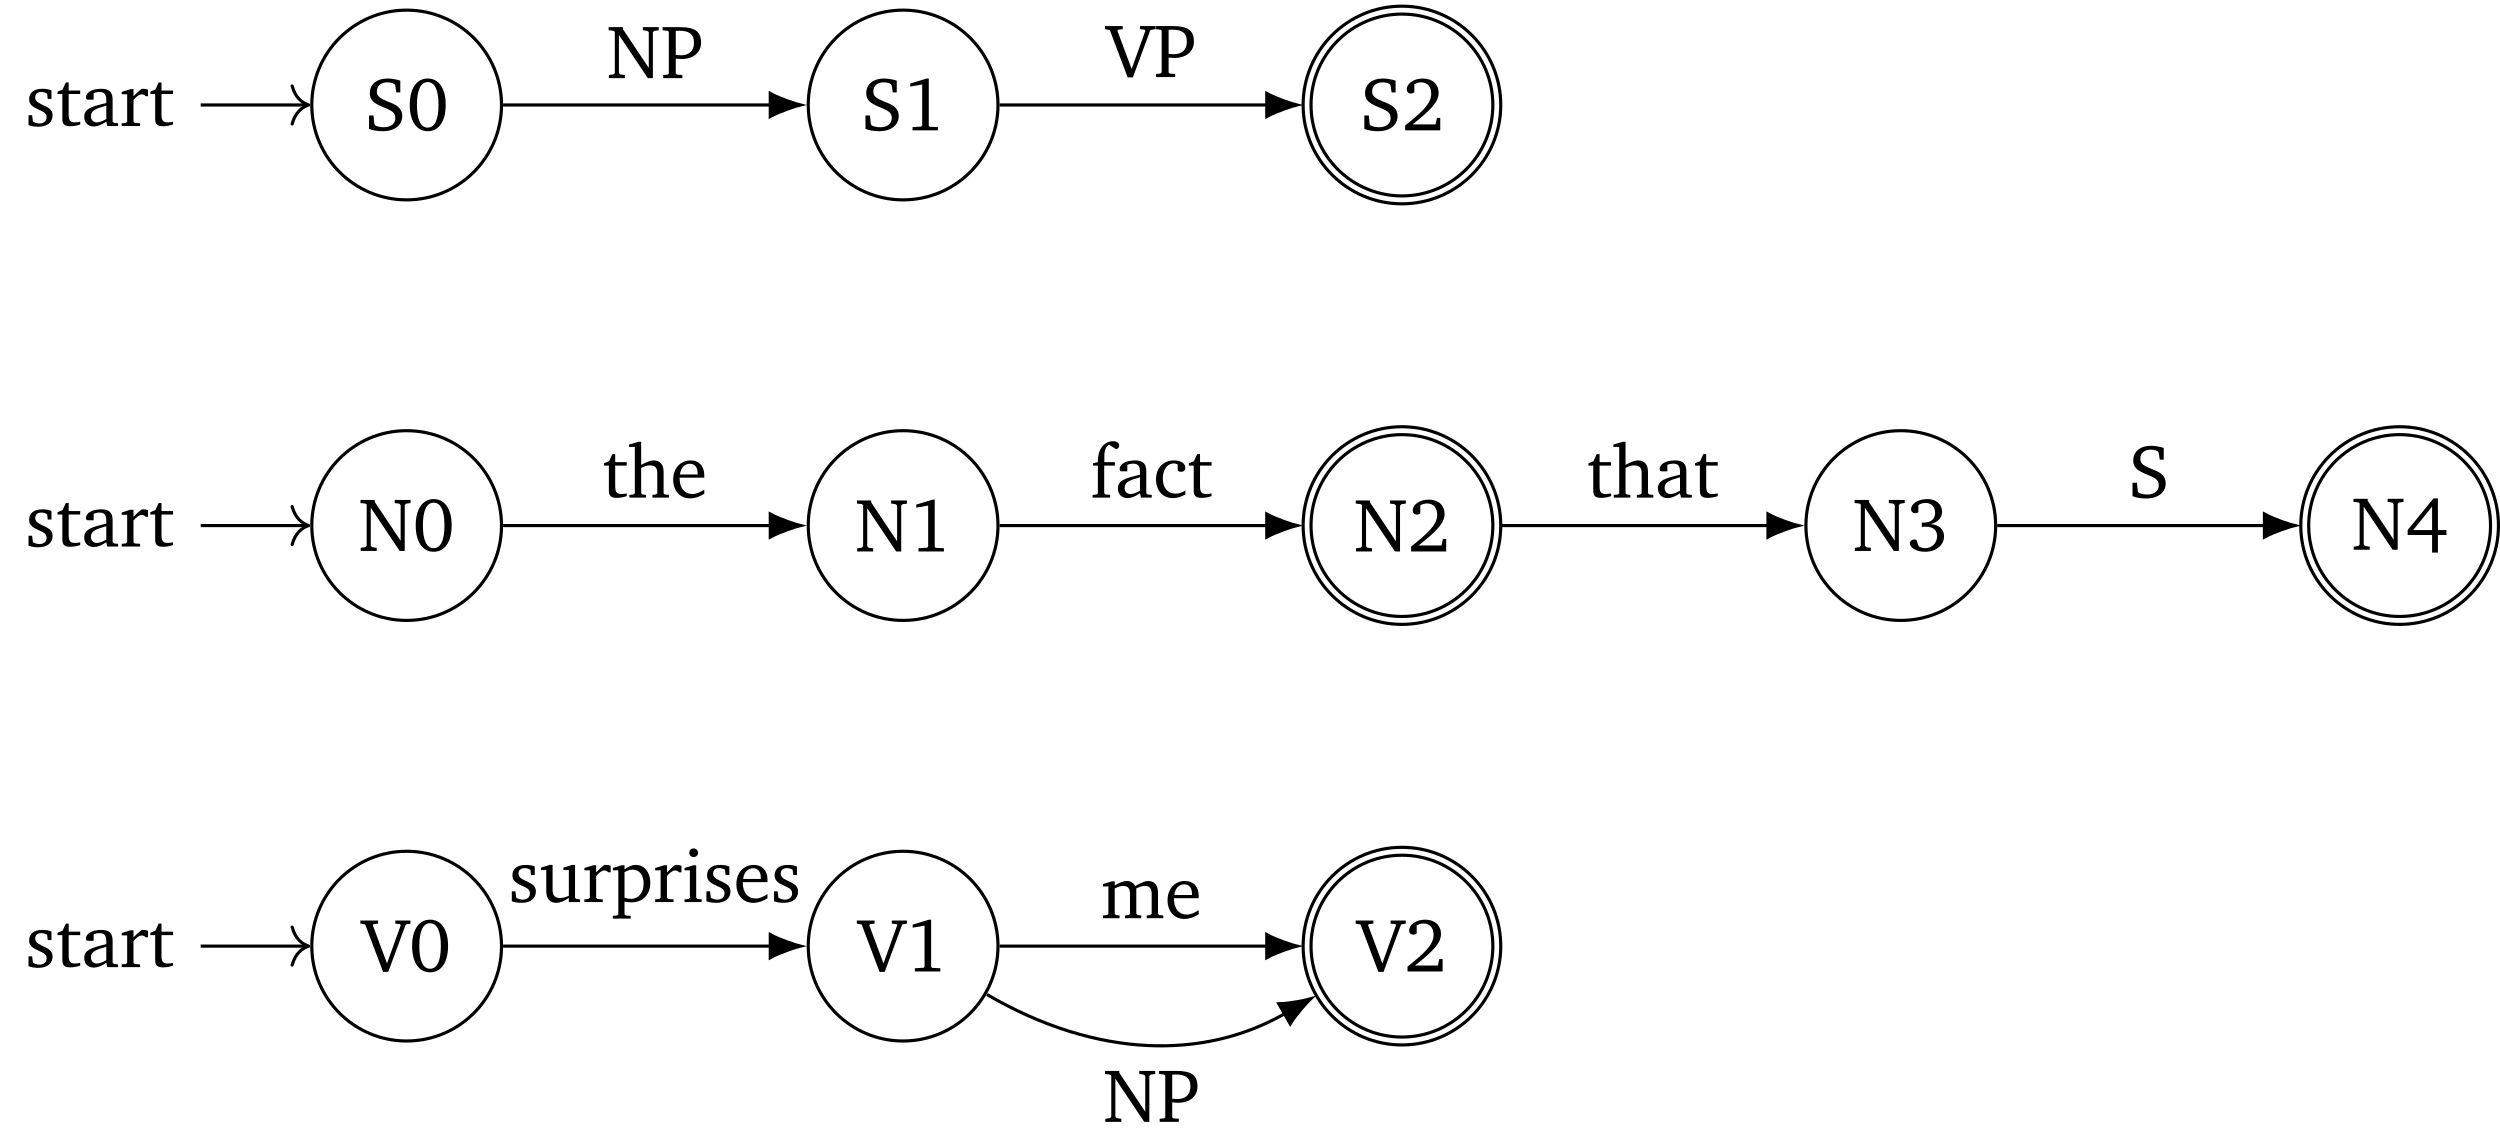
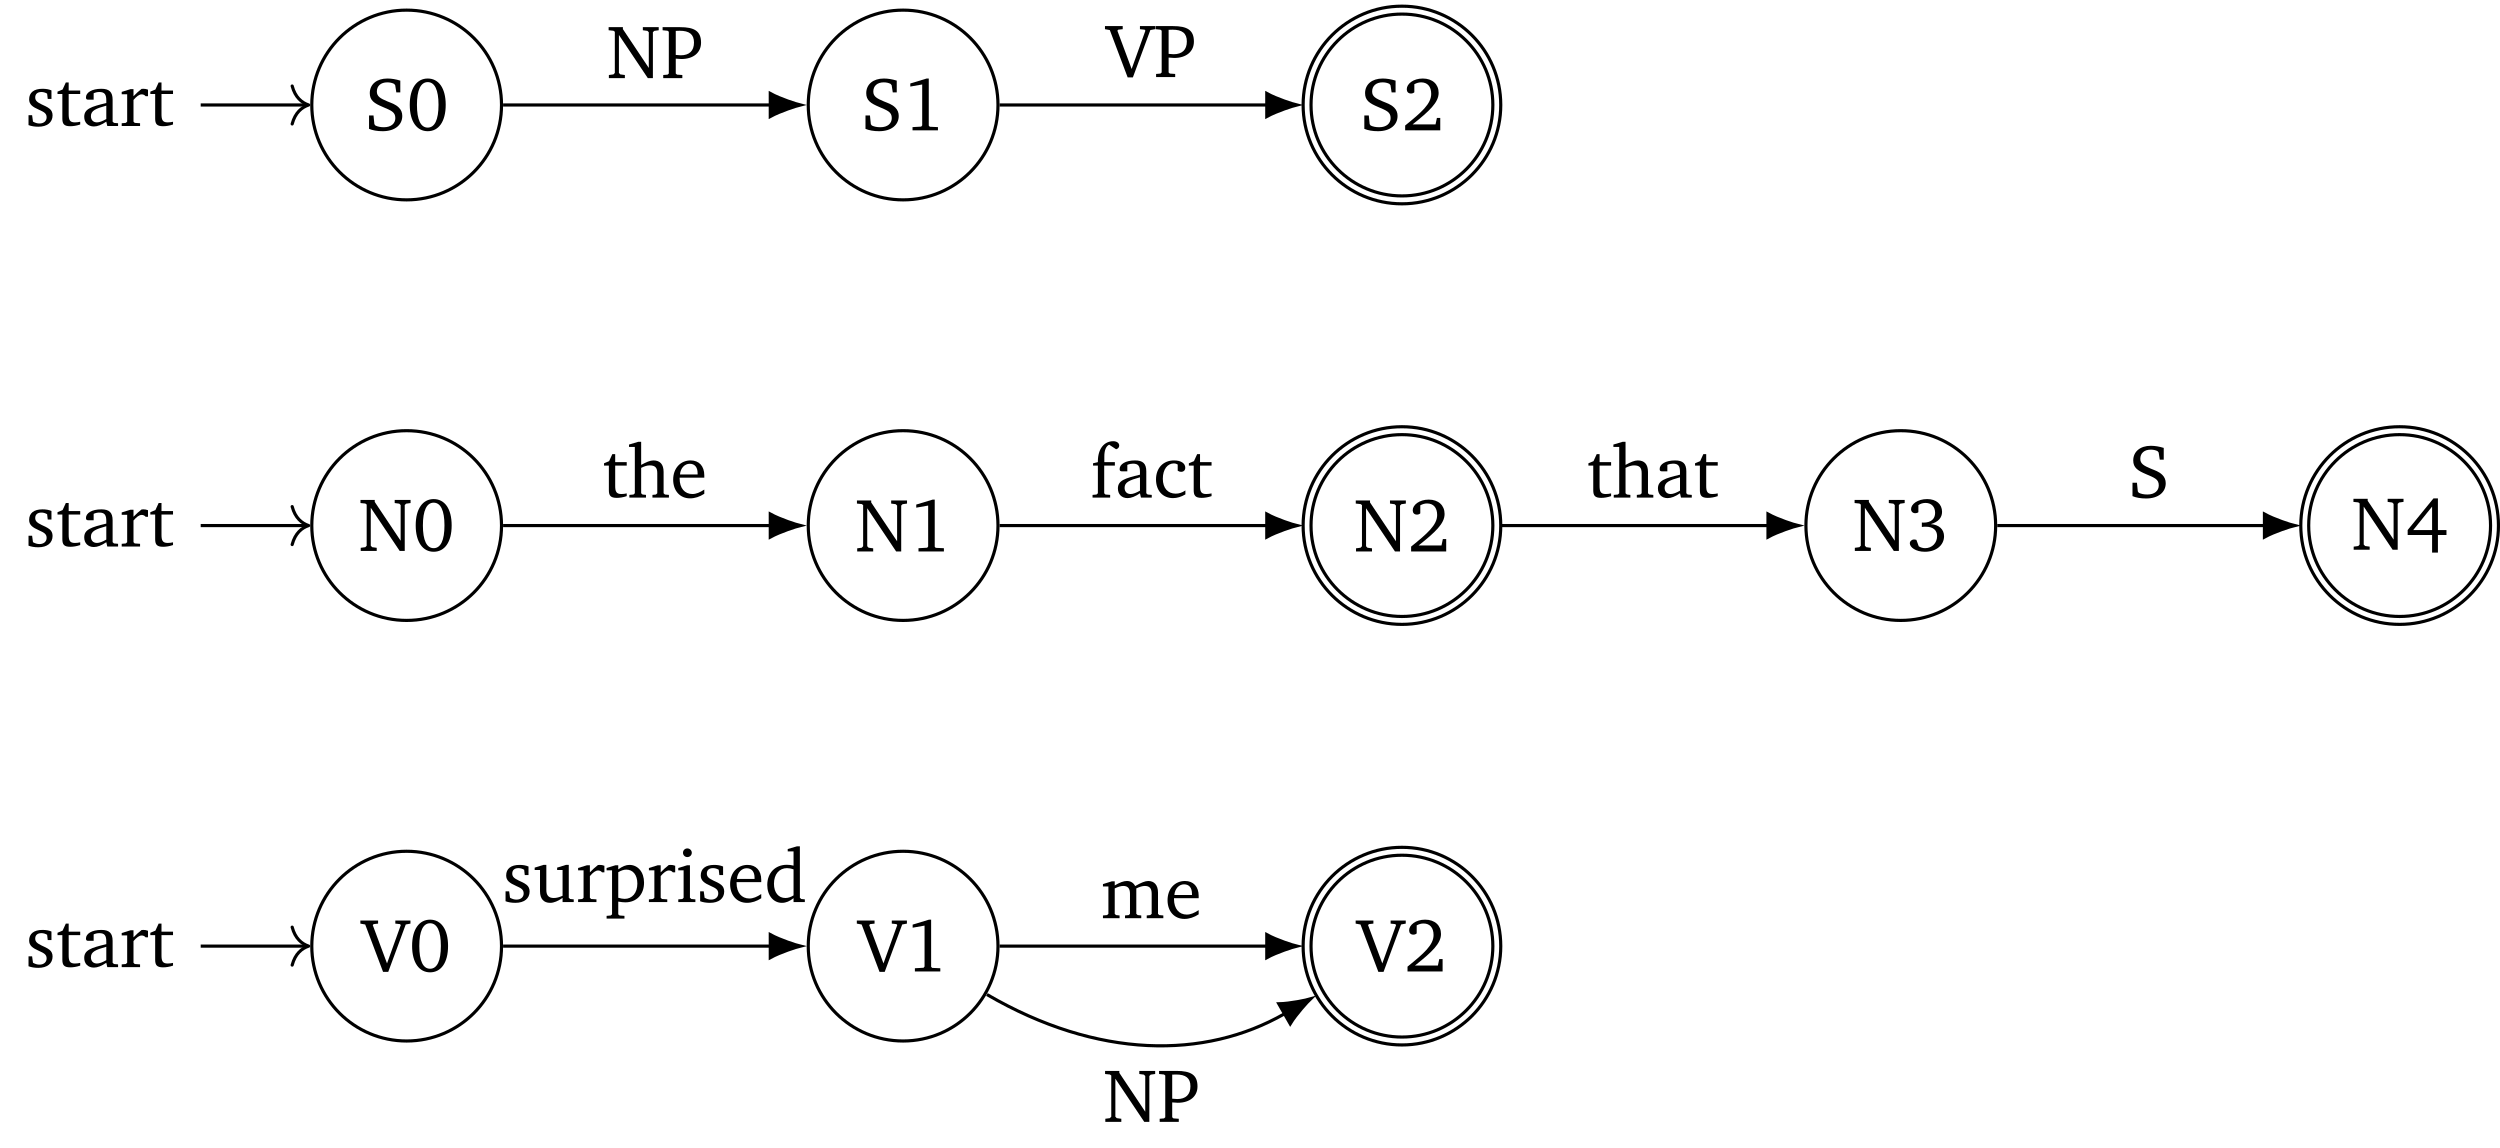
<svg xmlns="http://www.w3.org/2000/svg" xmlns:xlink="http://www.w3.org/1999/xlink" width="630.12pt" height="289.14pt" viewBox="0 0 315.06 144.57" version="1.1">
  <defs>
    <g>
      <symbol overflow="visible" id="glyph0-0">
        <path style="stroke:none;" d="" />
      </symbol>
      <symbol overflow="visible" id="glyph0-1">
        <path style="stroke:none;" d="M 0.578 -0.188 C 1.016 0 1.609 0.109 2.297 0.109 C 3.828 0.109 4.766 -0.672 4.766 -1.812 C 4.766 -2.234 4.625 -2.578 4.344 -2.859 C 3.906 -3.297 3.391 -3.438 2.906 -3.641 C 2.031 -4.016 1.562 -4.25 1.562 -4.891 C 1.562 -5.594 2.062 -6.047 2.875 -6.047 C 3.203 -6.047 3.484 -5.984 3.734 -5.859 L 3.875 -5.688 L 4.016 -4.781 L 4.516 -4.781 L 4.516 -6.266 C 3.953 -6.438 3.406 -6.531 2.891 -6.531 C 1.531 -6.531 0.672 -5.781 0.672 -4.688 C 0.672 -3.766 1.234 -3.406 2.297 -2.953 C 3.344 -2.5 3.891 -2.328 3.891 -1.547 C 3.891 -0.875 3.375 -0.391 2.453 -0.391 C 2.016 -0.391 1.656 -0.469 1.375 -0.609 L 1.25 -0.781 L 1.141 -1.875 L 0.578 -1.875 Z M 0.578 -0.188 " />
      </symbol>
      <symbol overflow="visible" id="glyph0-2">
        <path style="stroke:none;" d="M 2.656 -6.531 C 1.297 -6.531 0.391 -5.328 0.391 -3.219 C 0.391 -1.094 1.297 0.109 2.656 0.109 C 4.031 0.109 4.922 -1.094 4.922 -3.219 C 4.922 -5.328 4.031 -6.531 2.656 -6.531 Z M 2.656 -6.078 C 3.531 -6.078 4.016 -5.109 4.016 -3.219 C 4.016 -1.312 3.531 -0.344 2.656 -0.344 C 1.781 -0.344 1.297 -1.312 1.297 -3.203 C 1.297 -5.109 1.781 -6.078 2.656 -6.078 Z M 2.656 -6.078 " />
      </symbol>
      <symbol overflow="visible" id="glyph0-3">
        <path style="stroke:none;" d="M 3.297 -4.484 C 2.969 -4.625 2.594 -4.688 2.172 -4.688 C 1.078 -4.688 0.484 -4.203 0.484 -3.359 C 0.484 -2.719 0.906 -2.406 1.719 -2.047 C 2.344 -1.766 2.688 -1.594 2.688 -1.094 C 2.688 -0.641 2.344 -0.312 1.781 -0.312 C 1.516 -0.312 1.25 -0.391 0.969 -0.547 L 0.859 -1.359 L 0.406 -1.359 L 0.406 -0.109 C 0.734 0.016 1.156 0.094 1.641 0.094 C 2.766 0.094 3.438 -0.453 3.438 -1.344 C 3.438 -1.703 3.297 -1.984 3.062 -2.172 C 2.75 -2.422 2.391 -2.562 2.062 -2.719 C 1.516 -2.984 1.25 -3.188 1.25 -3.594 C 1.25 -4.031 1.531 -4.281 2.031 -4.281 C 2.266 -4.281 2.5 -4.219 2.75 -4.078 L 2.828 -3.406 L 3.297 -3.406 Z M 3.297 -4.484 " />
      </symbol>
      <symbol overflow="visible" id="glyph0-4">
        <path style="stroke:none;" d="M 0.844 -4.031 L 0.844 -0.938 C 0.844 -0.266 1.047 0.031 1.844 0.031 C 2.203 0.031 2.641 -0.031 3.094 -0.188 L 3.094 -0.531 C 2.875 -0.484 2.656 -0.453 2.422 -0.453 C 1.766 -0.453 1.641 -0.781 1.641 -1.5 L 1.641 -4.031 L 3.094 -4.031 L 3.094 -4.469 L 1.641 -4.469 L 1.641 -5.484 L 1.281 -5.484 L 0.875 -4.594 L 0.234 -4.328 L 0.234 -4.031 Z M 0.844 -4.031 " />
      </symbol>
      <symbol overflow="visible" id="glyph0-5">
        <path style="stroke:none;" d="M 3.188 -0.547 L 3.312 0 L 4.672 0 L 4.672 -0.344 L 4.156 -0.391 L 3.984 -0.547 L 3.984 -3.312 C 3.984 -4.281 3.562 -4.688 2.562 -4.688 C 1.359 -4.688 0.625 -4.203 0.625 -3.609 C 0.625 -3.391 0.703 -3.312 0.922 -3.312 L 1.594 -3.312 L 1.594 -4.125 C 1.844 -4.234 2.078 -4.281 2.312 -4.281 C 3 -4.281 3.188 -3.953 3.188 -3.203 L 3.188 -2.891 C 1.281 -2.438 0.406 -2.156 0.406 -1.156 C 0.406 -0.438 0.875 0.062 1.625 0.062 C 2.078 0.062 2.594 -0.141 3.188 -0.547 Z M 3.188 -0.875 C 2.719 -0.609 2.328 -0.453 2.016 -0.453 C 1.531 -0.453 1.25 -0.766 1.25 -1.234 C 1.25 -1.938 1.844 -2.188 3.188 -2.562 Z M 3.188 -0.875 " />
      </symbol>
      <symbol overflow="visible" id="glyph0-6">
        <path style="stroke:none;" d="M 0.281 0 L 2.594 0 L 2.594 -0.344 L 1.922 -0.391 L 1.766 -0.547 L 1.766 -3.281 C 2.156 -3.734 2.484 -3.984 2.797 -3.984 C 3 -3.984 3.172 -3.906 3.297 -3.75 L 3.594 -3.75 L 3.594 -4.578 C 3.391 -4.656 3.219 -4.688 3.016 -4.688 C 2.938 -4.688 2.859 -4.688 2.781 -4.672 C 2.438 -4.406 2.094 -4.094 1.766 -3.75 L 1.766 -4.641 L 1.391 -4.641 L 0.281 -4.297 L 0.281 -4 L 0.969 -4 L 0.969 -0.547 L 0.797 -0.391 L 0.281 -0.344 Z M 0.281 0 " />
      </symbol>
      <symbol overflow="visible" id="glyph0-7">
        <path style="stroke:none;" d="M 0.281 0 L 2.297 0 L 2.297 -0.391 L 1.719 -0.469 L 1.547 -0.656 L 1.547 -5.438 L 5.188 0 L 5.828 0 L 5.828 -5.781 L 6 -5.953 L 6.562 -6.031 L 6.562 -6.422 L 4.562 -6.422 L 4.562 -6.031 L 5.141 -5.953 L 5.312 -5.781 L 5.312 -1.281 L 2.047 -6.172 L 2.047 -6.422 L 0.25 -6.422 L 0.25 -6.031 L 0.859 -5.969 L 1.031 -5.844 L 1.031 -0.656 L 0.859 -0.469 L 0.281 -0.391 Z M 0.281 0 " />
      </symbol>
      <symbol overflow="visible" id="glyph0-8">
        <path style="stroke:none;" d="M -0.219 -6.422 L -0.219 -6.031 L 0.391 -5.922 L 2.641 0.047 L 3.297 0.047 L 5.5 -5.922 L 6.094 -6.031 L 6.094 -6.422 L 4.188 -6.422 L 4.188 -6.031 L 4.781 -5.969 L 4.875 -5.844 L 3.141 -1.016 L 1.344 -5.844 L 1.453 -5.969 L 2.016 -6.031 L 2.016 -6.422 Z M -0.219 -6.422 " />
      </symbol>
      <symbol overflow="visible" id="glyph0-9">
        <path style="stroke:none;" d="M 2.969 -6.531 L 0.906 -5.906 L 0.906 -5.516 L 2.406 -5.781 L 2.406 -0.625 L 2.281 -0.469 L 1.188 -0.406 L 1.188 0 L 4.391 0 L 4.391 -0.406 L 3.359 -0.453 L 3.234 -0.594 L 3.234 -6.531 Z M 2.969 -6.531 " />
      </symbol>
      <symbol overflow="visible" id="glyph0-10">
        <path style="stroke:none;" d="M 1.344 -0.75 C 3.469 -2.438 4.625 -3.516 4.625 -4.719 C 4.625 -5.797 3.859 -6.531 2.625 -6.531 C 1.438 -6.531 0.609 -5.859 0.609 -5.188 C 0.609 -4.859 0.797 -4.641 1.141 -4.641 C 1.297 -4.641 1.438 -4.688 1.562 -4.797 L 1.562 -5.812 C 1.859 -5.969 2.125 -6.047 2.422 -6.047 C 3.219 -6.047 3.688 -5.516 3.688 -4.594 C 3.688 -3.344 2.5 -2.297 0.406 -0.609 L 0.406 0 L 4.828 0 L 4.828 -1.562 L 4.406 -1.562 L 4.234 -0.75 Z M 1.344 -0.75 " />
      </symbol>
      <symbol overflow="visible" id="glyph0-11">
        <path style="stroke:none;" d="M 3.031 -3.375 C 3.969 -3.641 4.453 -4.188 4.453 -4.922 C 4.453 -5.891 3.719 -6.531 2.578 -6.531 C 1.375 -6.531 0.547 -5.891 0.547 -5.266 C 0.547 -4.953 0.766 -4.75 1.078 -4.75 C 1.219 -4.75 1.344 -4.781 1.469 -4.875 L 1.469 -5.766 C 1.734 -5.953 2.031 -6.047 2.375 -6.047 C 3.109 -6.047 3.578 -5.562 3.578 -4.797 C 3.578 -4.031 3.062 -3.562 2.109 -3.562 C 2.031 -3.562 1.969 -3.578 1.906 -3.578 L 1.906 -3.016 C 2.078 -3.047 2.25 -3.047 2.406 -3.047 C 3.328 -3.047 3.828 -2.609 3.828 -1.859 C 3.828 -1 3.188 -0.344 2.328 -0.344 C 2.031 -0.344 1.766 -0.422 1.516 -0.578 L 1.219 -1.391 C 1.109 -1.422 1.016 -1.438 0.922 -1.438 C 0.625 -1.438 0.391 -1.219 0.391 -0.953 C 0.391 -0.453 1.141 0.109 2.281 0.109 C 3.766 0.109 4.703 -0.766 4.703 -1.844 C 4.703 -2.703 4.094 -3.297 3.031 -3.375 Z M 3.031 -3.375 " />
      </symbol>
      <symbol overflow="visible" id="glyph0-12">
        <path style="stroke:none;" d="M 3.516 -6.469 L 0.266 -2.484 L 0.266 -1.859 L 3.344 -1.859 L 3.344 0.359 L 4.078 0.359 L 4.078 -1.859 L 5.156 -1.859 L 5.156 -2.484 L 4.078 -2.484 L 4.078 -6.469 Z M 3.344 -5.438 L 3.344 -2.484 L 0.969 -2.484 Z M 3.344 -5.438 " />
      </symbol>
      <symbol overflow="visible" id="glyph0-13">
        <path style="stroke:none;" d="M 0.312 0 L 2.719 0 L 2.719 -0.391 L 2.047 -0.438 L 1.891 -0.578 L 1.891 -2.453 C 2.188 -2.422 2.422 -2.406 2.594 -2.406 C 4.141 -2.406 5.078 -3.234 5.078 -4.469 C 5.078 -5.922 4.25 -6.422 2.422 -6.422 L 0.234 -6.422 L 0.234 -6.031 L 0.859 -5.969 L 1.016 -5.844 L 1.016 -0.578 L 0.859 -0.438 L 0.312 -0.391 Z M 1.891 -2.922 L 1.891 -5.953 C 2.062 -5.969 2.234 -5.969 2.375 -5.969 C 3.609 -5.969 4.188 -5.516 4.188 -4.484 C 4.188 -3.438 3.609 -2.875 2.516 -2.875 C 2.375 -2.875 2.156 -2.891 1.891 -2.922 Z M 1.891 -2.922 " />
      </symbol>
      <symbol overflow="visible" id="glyph0-14">
        <path style="stroke:none;" d="M 1.344 -7.031 L 0.188 -6.688 L 0.188 -6.391 L 0.922 -6.391 L 0.922 -0.547 L 0.75 -0.391 L 0.234 -0.344 L 0.234 0 L 2.328 0 L 2.328 -0.344 L 1.891 -0.391 L 1.719 -0.547 L 1.719 -3.75 C 2.125 -3.953 2.484 -4.062 2.781 -4.062 C 3.484 -4.062 3.75 -3.781 3.75 -3.078 L 3.75 -0.547 L 3.578 -0.391 L 3.141 -0.344 L 3.141 0 L 5.219 0 L 5.219 -0.344 L 4.719 -0.391 L 4.547 -0.547 L 4.547 -3.234 C 4.547 -4.203 4.094 -4.688 3.266 -4.688 C 2.844 -4.688 2.359 -4.469 1.719 -4.125 L 1.719 -7.031 Z M 1.344 -7.031 " />
      </symbol>
      <symbol overflow="visible" id="glyph0-15">
        <path style="stroke:none;" d="M 4.281 -1.016 C 3.734 -0.656 3.266 -0.453 2.781 -0.453 C 1.812 -0.453 1.172 -1.188 1.172 -2.406 C 1.172 -2.438 1.172 -2.484 1.172 -2.516 L 4.281 -2.516 C 4.281 -2.625 4.281 -2.719 4.281 -2.812 C 4.281 -3.984 3.609 -4.688 2.562 -4.688 C 1.281 -4.688 0.359 -3.703 0.359 -2.266 C 0.359 -0.859 1.219 0.094 2.484 0.094 C 3.094 0.094 3.703 -0.109 4.281 -0.484 Z M 3.438 -2.922 L 1.219 -2.922 C 1.281 -3.734 1.828 -4.266 2.438 -4.266 C 3.078 -4.266 3.438 -3.844 3.438 -3.062 C 3.438 -3.016 3.438 -2.969 3.438 -2.922 Z M 3.438 -2.922 " />
      </symbol>
      <symbol overflow="visible" id="glyph0-16">
        <path style="stroke:none;" d="M 0.281 0 L 2.5 0 L 2.5 -0.344 L 1.906 -0.391 L 1.75 -0.547 L 1.75 -4.031 L 3.094 -4.031 L 3.094 -4.469 L 1.766 -4.469 L 1.766 -5.172 C 1.766 -5.969 1.969 -6.469 2.375 -6.672 L 3.25 -6.094 C 3.5 -6.156 3.641 -6.344 3.641 -6.562 C 3.641 -6.875 3.344 -7.109 2.891 -7.109 C 1.766 -7.109 0.953 -6.172 0.953 -4.578 C 0.953 -4.547 0.953 -4.516 0.953 -4.469 L 0.344 -4.328 L 0.344 -4.031 L 0.953 -4.031 L 0.953 -0.547 L 0.781 -0.391 L 0.281 -0.344 Z M 0.281 0 " />
      </symbol>
      <symbol overflow="visible" id="glyph0-17">
        <path style="stroke:none;" d="M 4.062 -0.406 L 4.062 -0.906 C 3.656 -0.625 3.266 -0.5 2.844 -0.5 C 1.859 -0.5 1.219 -1.188 1.219 -2.375 C 1.219 -3.578 1.812 -4.312 2.625 -4.312 C 2.797 -4.312 2.938 -4.266 3.094 -4.172 L 3.094 -3.391 C 3.234 -3.297 3.375 -3.25 3.516 -3.25 C 3.844 -3.25 4.047 -3.453 4.047 -3.766 C 4.047 -4.312 3.531 -4.688 2.625 -4.688 C 1.281 -4.688 0.359 -3.734 0.359 -2.297 C 0.359 -0.891 1.203 0.062 2.5 0.062 C 3.016 0.062 3.531 -0.094 4.062 -0.406 Z M 4.062 -0.406 " />
      </symbol>
      <symbol overflow="visible" id="glyph0-18">
        <path style="stroke:none;" d="M 1.359 -4.688 L 0.25 -4.344 L 0.25 -4.047 L 0.922 -4.047 L 0.922 -1.375 C 0.922 -0.406 1.391 0.094 2.203 0.094 C 2.672 0.094 3.188 -0.125 3.766 -0.531 L 3.766 0 L 5.172 0 L 5.172 -0.344 L 4.719 -0.391 L 4.547 -0.547 L 4.547 -4.688 L 4.188 -4.688 L 3.078 -4.344 L 3.078 -4.047 L 3.766 -4.047 L 3.766 -0.797 C 3.359 -0.609 3 -0.516 2.656 -0.516 C 2.016 -0.516 1.719 -0.844 1.719 -1.531 L 1.719 -4.688 Z M 1.359 -4.688 " />
      </symbol>
      <symbol overflow="visible" id="glyph0-19">
        <path style="stroke:none;" d="M 0.219 2.078 L 2.469 2.078 L 2.469 1.734 L 1.859 1.688 L 1.688 1.547 L 1.688 -0.062 C 2.047 0 2.344 0.031 2.578 0.031 C 4 0.031 4.938 -0.953 4.938 -2.453 C 4.938 -3.797 4.156 -4.688 3.094 -4.688 C 2.656 -4.688 2.203 -4.5 1.688 -4.125 L 1.688 -4.641 L 1.328 -4.641 L 0.219 -4.297 L 0.219 -4 L 0.906 -4 L 0.906 1.547 L 0.734 1.688 L 0.219 1.734 Z M 1.688 -0.547 L 1.688 -3.766 C 2.062 -3.984 2.375 -4.094 2.703 -4.094 C 3.531 -4.094 4.094 -3.438 4.094 -2.328 C 4.094 -1.156 3.438 -0.406 2.5 -0.406 C 2.281 -0.406 2.016 -0.453 1.688 -0.547 Z M 1.688 -0.547 " />
      </symbol>
      <symbol overflow="visible" id="glyph0-20">
        <path style="stroke:none;" d="M 1.469 -6.766 C 1.172 -6.766 0.922 -6.531 0.922 -6.219 C 0.922 -5.906 1.172 -5.672 1.469 -5.672 C 1.781 -5.672 2.031 -5.906 2.031 -6.219 C 2.031 -6.516 1.781 -6.766 1.469 -6.766 Z M 1.438 -4.641 L 0.328 -4.297 L 0.328 -4 L 1 -4 L 1 -0.547 L 0.844 -0.391 L 0.328 -0.344 L 0.328 0 L 2.484 0 L 2.484 -0.344 L 1.969 -0.391 L 1.797 -0.547 L 1.797 -4.641 Z M 1.438 -4.641 " />
      </symbol>
      <symbol overflow="visible" id="glyph0-21">
+         <path style="stroke:none;" d="M 3.656 -6.391 L 3.656 -4.594 C 3.359 -4.672 3.078 -4.703 2.812 -4.703 C 1.359 -4.703 0.344 -3.688 0.344 -2.156 C 0.344 -0.812 1.141 0.094 2.188 0.094 C 2.719 0.094 3.172 -0.109 3.656 -0.5 L 3.656 0 L 5.078 0 L 5.078 -0.344 L 4.625 -0.391 L 4.453 -0.547 L 4.453 -7.031 L 4.094 -7.031 L 2.922 -6.688 L 2.922 -6.391 Z M 3.656 -0.844 C 3.312 -0.625 2.969 -0.516 2.625 -0.516 C 1.766 -0.516 1.188 -1.188 1.188 -2.312 C 1.188 -3.516 1.859 -4.281 2.828 -4.281 C 3.047 -4.281 3.344 -4.234 3.656 -4.125 Z M 3.656 -0.844 " />
+       </symbol>
+       <symbol overflow="visible" id="glyph0-22">
        <path style="stroke:none;" d="M 4.344 -4.047 C 4.125 -4.469 3.766 -4.688 3.297 -4.688 C 2.891 -4.688 2.391 -4.5 1.766 -4.125 L 1.766 -4.641 L 1.391 -4.641 L 0.281 -4.297 L 0.281 -4 L 0.969 -4 L 0.969 -0.547 L 0.797 -0.391 L 0.281 -0.344 L 0.281 0 L 2.375 0 L 2.375 -0.344 L 1.922 -0.391 L 1.766 -0.547 L 1.766 -3.75 C 2.188 -3.953 2.531 -4.062 2.844 -4.062 C 3.422 -4.062 3.688 -3.75 3.688 -3.078 L 3.688 -0.547 L 3.531 -0.391 L 3.062 -0.344 L 3.062 0 L 5.109 0 L 5.109 -0.344 L 4.656 -0.391 L 4.484 -0.547 L 4.484 -3.75 C 4.891 -3.953 5.266 -4.062 5.562 -4.062 C 6.156 -4.062 6.422 -3.75 6.422 -3.078 L 6.422 -0.547 L 6.25 -0.391 L 5.797 -0.344 L 5.797 0 L 7.891 0 L 7.891 -0.344 L 7.375 -0.391 L 7.219 -0.547 L 7.219 -3.234 C 7.219 -4.188 6.734 -4.688 5.984 -4.688 C 5.609 -4.688 5.062 -4.469 4.344 -4.047 Z M 4.344 -4.047 " />
      </symbol>
    </g>
    <clipPath id="clip1">
      <path d="M 144 87 L 209 87 L 209 144.57 L 144 144.57 Z M 144 87 " />
    </clipPath>
    <clipPath id="clip2">
      <path d="M 270 34 L 315.059 34 L 315.059 98 L 270 98 Z M 270 34 " />
    </clipPath>
    <clipPath id="clip3">
      <path d="M 282 45 L 315.059 45 L 315.059 87 L 282 87 Z M 282 45 " />
    </clipPath>
  </defs>
  <g id="surface1">
    <path style="fill:none;stroke-width:0.399;stroke-linecap:butt;stroke-linejoin:miter;stroke:rgb(0%,0%,0%);stroke-opacity:1;stroke-miterlimit:10;" d="M 11.956 0.001 C 11.956 6.602 6.605 11.954 -0.001 11.954 C -6.602 11.954 -11.954 6.602 -11.954 0.001 C -11.954 -6.601 -6.602 -11.957 -0.001 -11.957 C 6.605 -11.957 11.956 -6.601 11.956 0.001 Z M 11.956 0.001 " transform="matrix(1,0,0,-1,51.247,13.231)" />
    <g style="fill:rgb(0%,0%,0%);fill-opacity:1;">
      <use xlink:href="#glyph0-1" x="45.93" y="16.426" />
      <use xlink:href="#glyph0-2" x="51.248" y="16.426" />
    </g>
    <path style="fill:none;stroke-width:0.399;stroke-linecap:butt;stroke-linejoin:miter;stroke:rgb(0%,0%,0%);stroke-opacity:1;stroke-miterlimit:10;" d="M -25.954 0.001 L -12.552 0.001 " transform="matrix(1,0,0,-1,51.247,13.231)" />
    <path style="fill:none;stroke-width:0.399;stroke-linecap:round;stroke-linejoin:round;stroke:rgb(0%,0%,0%);stroke-opacity:1;stroke-miterlimit:10;" d="M -2.073 2.391 C -1.694 0.958 -0.85 0.278 0.001 0.001 C -0.85 -0.281 -1.694 -0.957 -2.073 -2.39 " transform="matrix(1,0,0,-1,38.8931,13.231)" />
    <g style="fill:rgb(0%,0%,0%);fill-opacity:1;">
      <use xlink:href="#glyph0-3" x="3.188" y="15.876" />
      <use xlink:href="#glyph0-4" x="7.014" y="15.876" />
      <use xlink:href="#glyph0-5" x="10.208" y="15.876" />
      <use xlink:href="#glyph0-6" x="15.057" y="15.876" />
      <use xlink:href="#glyph0-4" x="18.711" y="15.876" />
    </g>
    <path style="fill:none;stroke-width:0.399;stroke-linecap:butt;stroke-linejoin:miter;stroke:rgb(0%,0%,0%);stroke-opacity:1;stroke-miterlimit:10;" d="M 11.956 -53.003 C 11.956 -46.398 6.605 -41.046 -0.001 -41.046 C -6.602 -41.046 -11.954 -46.398 -11.954 -53.003 C -11.954 -59.605 -6.602 -64.957 -0.001 -64.957 C 6.605 -64.957 11.956 -59.605 11.956 -53.003 Z M 11.956 -53.003 " transform="matrix(1,0,0,-1,51.247,13.231)" />
    <g style="fill:rgb(0%,0%,0%);fill-opacity:1;">
      <use xlink:href="#glyph0-7" x="45.179" y="69.427" />
      <use xlink:href="#glyph0-2" x="51.998" y="69.427" />
    </g>
    <path style="fill:none;stroke-width:0.399;stroke-linecap:butt;stroke-linejoin:miter;stroke:rgb(0%,0%,0%);stroke-opacity:1;stroke-miterlimit:10;" d="M -25.954 -53.003 L -12.552 -53.003 " transform="matrix(1,0,0,-1,51.247,13.231)" />
    <path style="fill:none;stroke-width:0.399;stroke-linecap:round;stroke-linejoin:round;stroke:rgb(0%,0%,0%);stroke-opacity:1;stroke-miterlimit:10;" d="M -2.073 2.39 C -1.694 0.956 -0.85 0.28 0.001 -0.001 C -0.85 -0.278 -1.694 -0.958 -2.073 -2.392 " transform="matrix(1,0,0,-1,38.8931,66.23327)" />
    <g style="fill:rgb(0%,0%,0%);fill-opacity:1;">
      <use xlink:href="#glyph0-3" x="3.188" y="68.877" />
      <use xlink:href="#glyph0-4" x="7.014" y="68.877" />
      <use xlink:href="#glyph0-5" x="10.208" y="68.877" />
      <use xlink:href="#glyph0-6" x="15.057" y="68.877" />
      <use xlink:href="#glyph0-4" x="18.711" y="68.877" />
    </g>
    <path style="fill:none;stroke-width:0.399;stroke-linecap:butt;stroke-linejoin:miter;stroke:rgb(0%,0%,0%);stroke-opacity:1;stroke-miterlimit:10;" d="M 11.956 -106.003 C 11.956 -99.402 6.605 -94.05 -0.001 -94.05 C -6.602 -94.05 -11.954 -99.402 -11.954 -106.003 C -11.954 -112.609 -6.602 -117.96 -0.001 -117.96 C 6.605 -117.96 11.956 -112.609 11.956 -106.003 Z M 11.956 -106.003 " transform="matrix(1,0,0,-1,51.247,13.231)" />
    <g style="fill:rgb(0%,0%,0%);fill-opacity:1;">
      <use xlink:href="#glyph0-8" x="45.633" y="122.429" />
      <use xlink:href="#glyph0-2" x="51.544" y="122.429" />
    </g>
    <path style="fill:none;stroke-width:0.399;stroke-linecap:butt;stroke-linejoin:miter;stroke:rgb(0%,0%,0%);stroke-opacity:1;stroke-miterlimit:10;" d="M -25.954 -106.003 L -12.552 -106.003 " transform="matrix(1,0,0,-1,51.247,13.231)" />
    <path style="fill:none;stroke-width:0.399;stroke-linecap:round;stroke-linejoin:round;stroke:rgb(0%,0%,0%);stroke-opacity:1;stroke-miterlimit:10;" d="M -2.073 2.392 C -1.694 0.958 -0.85 0.279 0.001 0.001 C -0.85 -0.28 -1.694 -0.956 -2.073 -2.389 " transform="matrix(1,0,0,-1,38.8931,119.2356)" />
    <g style="fill:rgb(0%,0%,0%);fill-opacity:1;">
      <use xlink:href="#glyph0-3" x="3.188" y="121.879" />
      <use xlink:href="#glyph0-4" x="7.014" y="121.879" />
      <use xlink:href="#glyph0-5" x="10.208" y="121.879" />
      <use xlink:href="#glyph0-6" x="15.057" y="121.879" />
      <use xlink:href="#glyph0-4" x="18.711" y="121.879" />
    </g>
    <path style="fill:none;stroke-width:0.399;stroke-linecap:butt;stroke-linejoin:miter;stroke:rgb(0%,0%,0%);stroke-opacity:1;stroke-miterlimit:10;" d="M 74.523 0.001 C 74.523 6.602 69.171 11.954 62.566 11.954 C 55.964 11.954 50.612 6.602 50.612 0.001 C 50.612 -6.601 55.964 -11.957 62.566 -11.957 C 69.171 -11.957 74.523 -6.601 74.523 0.001 Z M 74.523 0.001 " transform="matrix(1,0,0,-1,51.247,13.231)" />
    <g style="fill:rgb(0%,0%,0%);fill-opacity:1;">
      <use xlink:href="#glyph0-1" x="108.495" y="16.426" />
      <use xlink:href="#glyph0-9" x="113.813" y="16.426" />
    </g>
    <path style="fill:none;stroke-width:1.395;stroke-linecap:butt;stroke-linejoin:miter;stroke:rgb(0%,0%,0%);stroke-opacity:1;stroke-miterlimit:10;" d="M 137.386 0.001 C 137.386 6.602 132.034 11.954 125.433 11.954 C 118.831 11.954 113.476 6.602 113.476 0.001 C 113.476 -6.601 118.831 -11.957 125.433 -11.957 C 132.034 -11.957 137.386 -6.601 137.386 0.001 Z M 137.386 0.001 " transform="matrix(1,0,0,-1,51.247,13.231)" />
    <path style="fill:none;stroke-width:0.598;stroke-linecap:butt;stroke-linejoin:miter;stroke:rgb(100%,100%,100%);stroke-opacity:1;stroke-miterlimit:10;" d="M 137.386 0.001 C 137.386 6.602 132.034 11.954 125.433 11.954 C 118.831 11.954 113.476 6.602 113.476 0.001 C 113.476 -6.601 118.831 -11.957 125.433 -11.957 C 132.034 -11.957 137.386 -6.601 137.386 0.001 Z M 137.386 0.001 " transform="matrix(1,0,0,-1,51.247,13.231)" />
    <g style="fill:rgb(0%,0%,0%);fill-opacity:1;">
      <use xlink:href="#glyph0-1" x="171.36" y="16.426" />
      <use xlink:href="#glyph0-10" x="176.678" y="16.426" />
    </g>
    <path style="fill:none;stroke-width:0.399;stroke-linecap:butt;stroke-linejoin:miter;stroke:rgb(0%,0%,0%);stroke-opacity:1;stroke-miterlimit:10;" d="M 74.523 -53.003 C 74.523 -46.398 69.171 -41.046 62.566 -41.046 C 55.964 -41.046 50.612 -46.398 50.612 -53.003 C 50.612 -59.605 55.964 -64.957 62.566 -64.957 C 69.171 -64.957 74.523 -59.605 74.523 -53.003 Z M 74.523 -53.003 " transform="matrix(1,0,0,-1,51.247,13.231)" />
    <g style="fill:rgb(0%,0%,0%);fill-opacity:1;">
      <use xlink:href="#glyph0-7" x="107.745" y="69.494" />
      <use xlink:href="#glyph0-9" x="114.564" y="69.494" />
    </g>
    <path style="fill:none;stroke-width:1.395;stroke-linecap:butt;stroke-linejoin:miter;stroke:rgb(0%,0%,0%);stroke-opacity:1;stroke-miterlimit:10;" d="M 137.386 -53.003 C 137.386 -46.398 132.034 -41.046 125.433 -41.046 C 118.831 -41.046 113.476 -46.398 113.476 -53.003 C 113.476 -59.605 118.831 -64.957 125.433 -64.957 C 132.034 -64.957 137.386 -59.605 137.386 -53.003 Z M 137.386 -53.003 " transform="matrix(1,0,0,-1,51.247,13.231)" />
    <path style="fill:none;stroke-width:0.598;stroke-linecap:butt;stroke-linejoin:miter;stroke:rgb(100%,100%,100%);stroke-opacity:1;stroke-miterlimit:10;" d="M 137.386 -53.003 C 137.386 -46.398 132.034 -41.046 125.433 -41.046 C 118.831 -41.046 113.476 -46.398 113.476 -53.003 C 113.476 -59.605 118.831 -64.957 125.433 -64.957 C 132.034 -64.957 137.386 -59.605 137.386 -53.003 Z M 137.386 -53.003 " transform="matrix(1,0,0,-1,51.247,13.231)" />
    <g style="fill:rgb(0%,0%,0%);fill-opacity:1;">
      <use xlink:href="#glyph0-7" x="170.609" y="69.494" />
      <use xlink:href="#glyph0-10" x="177.428" y="69.494" />
    </g>
    <path style="fill:none;stroke-width:0.399;stroke-linecap:butt;stroke-linejoin:miter;stroke:rgb(0%,0%,0%);stroke-opacity:1;stroke-miterlimit:10;" d="M 74.523 -106.003 C 74.523 -99.402 69.171 -94.05 62.566 -94.05 C 55.964 -94.05 50.612 -99.402 50.612 -106.003 C 50.612 -112.609 55.964 -117.96 62.566 -117.96 C 69.171 -117.96 74.523 -112.609 74.523 -106.003 Z M 74.523 -106.003 " transform="matrix(1,0,0,-1,51.247,13.231)" />
    <g style="fill:rgb(0%,0%,0%);fill-opacity:1;">
      <use xlink:href="#glyph0-8" x="108.199" y="122.429" />
      <use xlink:href="#glyph0-9" x="114.11" y="122.429" />
    </g>
    <g clip-path="url(#clip1)" clip-rule="nonzero">
      <path style="fill:none;stroke-width:1.395;stroke-linecap:butt;stroke-linejoin:miter;stroke:rgb(0%,0%,0%);stroke-opacity:1;stroke-miterlimit:10;" d="M 137.386 -106.003 C 137.386 -99.402 132.034 -94.05 125.433 -94.05 C 118.831 -94.05 113.476 -99.402 113.476 -106.003 C 113.476 -112.609 118.831 -117.96 125.433 -117.96 C 132.034 -117.96 137.386 -112.609 137.386 -106.003 Z M 137.386 -106.003 " transform="matrix(1,0,0,-1,51.247,13.231)" />
    </g>
    <path style="fill:none;stroke-width:0.598;stroke-linecap:butt;stroke-linejoin:miter;stroke:rgb(100%,100%,100%);stroke-opacity:1;stroke-miterlimit:10;" d="M 137.386 -106.003 C 137.386 -99.402 132.034 -94.05 125.433 -94.05 C 118.831 -94.05 113.476 -99.402 113.476 -106.003 C 113.476 -112.609 118.831 -117.96 125.433 -117.96 C 132.034 -117.96 137.386 -112.609 137.386 -106.003 Z M 137.386 -106.003 " transform="matrix(1,0,0,-1,51.247,13.231)" />
    <g style="fill:rgb(0%,0%,0%);fill-opacity:1;">
      <use xlink:href="#glyph0-8" x="171.064" y="122.429" />
      <use xlink:href="#glyph0-10" x="176.975" y="122.429" />
    </g>
    <path style="fill:none;stroke-width:0.399;stroke-linecap:butt;stroke-linejoin:miter;stroke:rgb(0%,0%,0%);stroke-opacity:1;stroke-miterlimit:10;" d="M 200.253 -53.003 C 200.253 -46.398 194.901 -41.046 188.296 -41.046 C 181.694 -41.046 176.343 -46.398 176.343 -53.003 C 176.343 -59.605 181.694 -64.957 188.296 -64.957 C 194.901 -64.957 200.253 -59.605 200.253 -53.003 Z M 200.253 -53.003 " transform="matrix(1,0,0,-1,51.247,13.231)" />
    <g style="fill:rgb(0%,0%,0%);fill-opacity:1;">
      <use xlink:href="#glyph0-7" x="233.474" y="69.427" />
      <use xlink:href="#glyph0-11" x="240.293" y="69.427" />
    </g>
    <g clip-path="url(#clip2)" clip-rule="nonzero">
      <path style="fill:none;stroke-width:1.395;stroke-linecap:butt;stroke-linejoin:miter;stroke:rgb(0%,0%,0%);stroke-opacity:1;stroke-miterlimit:10;" d="M 263.12 -53.003 C 263.12 -46.398 257.765 -41.046 251.163 -41.046 C 244.562 -41.046 239.206 -46.398 239.206 -53.003 C 239.206 -59.605 244.562 -64.957 251.163 -64.957 C 257.765 -64.957 263.12 -59.605 263.12 -53.003 Z M 263.12 -53.003 " transform="matrix(1,0,0,-1,51.247,13.231)" />
    </g>
    <g clip-path="url(#clip3)" clip-rule="nonzero">
      <path style="fill:none;stroke-width:0.598;stroke-linecap:butt;stroke-linejoin:miter;stroke:rgb(100%,100%,100%);stroke-opacity:1;stroke-miterlimit:10;" d="M 263.12 -53.003 C 263.12 -46.398 257.765 -41.046 251.163 -41.046 C 244.562 -41.046 239.206 -46.398 239.206 -53.003 C 239.206 -59.605 244.562 -64.957 251.163 -64.957 C 257.765 -64.957 263.12 -59.605 263.12 -53.003 Z M 263.12 -53.003 " transform="matrix(1,0,0,-1,51.247,13.231)" />
    </g>
    <g style="fill:rgb(0%,0%,0%);fill-opacity:1;">
      <use xlink:href="#glyph0-7" x="296.339" y="69.281" />
      <use xlink:href="#glyph0-12" x="303.158" y="69.281" />
    </g>
    <path style="fill:none;stroke-width:0.399;stroke-linecap:butt;stroke-linejoin:miter;stroke:rgb(0%,0%,0%);stroke-opacity:1;stroke-miterlimit:10;" d="M 12.155 0.001 L 45.827 0.001 " transform="matrix(1,0,0,-1,51.247,13.231)" />
    <path style="fill-rule:nonzero;fill:rgb(0%,0%,0%);fill-opacity:1;stroke-width:0.399;stroke-linecap:butt;stroke-linejoin:miter;stroke:rgb(0%,0%,0%);stroke-opacity:1;stroke-miterlimit:10;" d="M 3.76 0.001 C 3.299 0.114 1.268 0.751 -0.002 1.446 L -0.002 -1.445 C 1.268 -0.753 3.299 -0.113 3.76 0.001 Z M 3.76 0.001 " transform="matrix(1,0,0,-1,97.07603,13.231)" />
    <g style="fill:rgb(0%,0%,0%);fill-opacity:1;">
      <use xlink:href="#glyph0-7" x="76.452" y="9.844" />
      <use xlink:href="#glyph0-13" x="83.271" y="9.844" />
    </g>
    <path style="fill:none;stroke-width:0.399;stroke-linecap:butt;stroke-linejoin:miter;stroke:rgb(0%,0%,0%);stroke-opacity:1;stroke-miterlimit:10;" d="M 74.722 0.001 L 108.398 0.001 " transform="matrix(1,0,0,-1,51.247,13.231)" />
    <path style="fill-rule:nonzero;fill:rgb(0%,0%,0%);fill-opacity:1;stroke-width:0.399;stroke-linecap:butt;stroke-linejoin:miter;stroke:rgb(0%,0%,0%);stroke-opacity:1;stroke-miterlimit:10;" d="M 3.76 0.001 C 3.299 0.114 1.268 0.751 0.002 1.446 L 0.002 -1.445 C 1.268 -0.753 3.299 -0.113 3.76 0.001 Z M 3.76 0.001 " transform="matrix(1,0,0,-1,159.6426,13.231)" />
    <g style="fill:rgb(0%,0%,0%);fill-opacity:1;">
      <use xlink:href="#glyph0-8" x="139.472" y="9.71" />
      <use xlink:href="#glyph0-13" x="145.383" y="9.71" />
    </g>
    <path style="fill:none;stroke-width:0.399;stroke-linecap:butt;stroke-linejoin:miter;stroke:rgb(0%,0%,0%);stroke-opacity:1;stroke-miterlimit:10;" d="M 12.155 -53.003 L 45.827 -53.003 " transform="matrix(1,0,0,-1,51.247,13.231)" />
    <path style="fill-rule:nonzero;fill:rgb(0%,0%,0%);fill-opacity:1;stroke-width:0.399;stroke-linecap:butt;stroke-linejoin:miter;stroke:rgb(0%,0%,0%);stroke-opacity:1;stroke-miterlimit:10;" d="M 3.76 -0.001 C 3.299 0.112 1.268 0.753 -0.002 1.448 L -0.002 -1.446 C 1.268 -0.751 3.299 -0.114 3.76 -0.001 Z M 3.76 -0.001 " transform="matrix(1,0,0,-1,97.07603,66.23327)" />
    <g style="fill:rgb(0%,0%,0%);fill-opacity:1;">
      <use xlink:href="#glyph0-4" x="75.888" y="62.712" />
      <use xlink:href="#glyph0-14" x="79.082" y="62.712" />
      <use xlink:href="#glyph0-15" x="84.477" y="62.712" />
    </g>
    <path style="fill:none;stroke-width:0.399;stroke-linecap:butt;stroke-linejoin:miter;stroke:rgb(0%,0%,0%);stroke-opacity:1;stroke-miterlimit:10;" d="M 74.722 -53.003 L 108.398 -53.003 " transform="matrix(1,0,0,-1,51.247,13.231)" />
    <path style="fill-rule:nonzero;fill:rgb(0%,0%,0%);fill-opacity:1;stroke-width:0.399;stroke-linecap:butt;stroke-linejoin:miter;stroke:rgb(0%,0%,0%);stroke-opacity:1;stroke-miterlimit:10;" d="M 3.76 -0.001 C 3.299 0.112 1.268 0.753 0.002 1.448 L 0.002 -1.446 C 1.268 -0.751 3.299 -0.114 3.76 -0.001 Z M 3.76 -0.001 " transform="matrix(1,0,0,-1,159.6426,66.23327)" />
    <g style="fill:rgb(0%,0%,0%);fill-opacity:1;">
      <use xlink:href="#glyph0-16" x="137.406" y="62.712" />
      <use xlink:href="#glyph0-5" x="140.476" y="62.712" />
      <use xlink:href="#glyph0-17" x="145.325" y="62.712" />
      <use xlink:href="#glyph0-4" x="149.591" y="62.712" />
    </g>
    <path style="fill:none;stroke-width:0.399;stroke-linecap:butt;stroke-linejoin:miter;stroke:rgb(0%,0%,0%);stroke-opacity:1;stroke-miterlimit:10;" d="M 137.886 -53.003 L 171.562 -53.003 " transform="matrix(1,0,0,-1,51.247,13.231)" />
    <path style="fill-rule:nonzero;fill:rgb(0%,0%,0%);fill-opacity:1;stroke-width:0.399;stroke-linecap:butt;stroke-linejoin:miter;stroke:rgb(0%,0%,0%);stroke-opacity:1;stroke-miterlimit:10;" d="M 3.763 -0.001 C 3.298 0.112 1.267 0.753 0.002 1.448 L 0.002 -1.446 C 1.267 -0.751 3.298 -0.114 3.763 -0.001 Z M 3.763 -0.001 " transform="matrix(1,0,0,-1,222.807,66.23327)" />
    <g style="fill:rgb(0%,0%,0%);fill-opacity:1;">
      <use xlink:href="#glyph0-4" x="199.944" y="62.712" />
      <use xlink:href="#glyph0-14" x="203.138" y="62.712" />
      <use xlink:href="#glyph0-5" x="208.533" y="62.712" />
      <use xlink:href="#glyph0-4" x="213.382" y="62.712" />
    </g>
    <path style="fill:none;stroke-width:0.399;stroke-linecap:butt;stroke-linejoin:miter;stroke:rgb(0%,0%,0%);stroke-opacity:1;stroke-miterlimit:10;" d="M 200.452 -53.003 L 234.128 -53.003 " transform="matrix(1,0,0,-1,51.247,13.231)" />
    <path style="fill-rule:nonzero;fill:rgb(0%,0%,0%);fill-opacity:1;stroke-width:0.399;stroke-linecap:butt;stroke-linejoin:miter;stroke:rgb(0%,0%,0%);stroke-opacity:1;stroke-miterlimit:10;" d="M 3.763 -0.001 C 3.298 0.112 1.271 0.753 0.001 1.448 L 0.001 -1.446 C 1.271 -0.751 3.298 -0.114 3.763 -0.001 Z M 3.763 -0.001 " transform="matrix(1,0,0,-1,285.3736,66.23327)" />
    <g style="fill:rgb(0%,0%,0%);fill-opacity:1;">
      <use xlink:href="#glyph0-1" x="268.167" y="62.712" />
    </g>
    <path style="fill:none;stroke-width:0.399;stroke-linecap:butt;stroke-linejoin:miter;stroke:rgb(0%,0%,0%);stroke-opacity:1;stroke-miterlimit:10;" d="M 12.155 -106.003 L 45.827 -106.003 " transform="matrix(1,0,0,-1,51.247,13.231)" />
    <path style="fill-rule:nonzero;fill:rgb(0%,0%,0%);fill-opacity:1;stroke-width:0.399;stroke-linecap:butt;stroke-linejoin:miter;stroke:rgb(0%,0%,0%);stroke-opacity:1;stroke-miterlimit:10;" d="M 3.76 0.001 C 3.299 0.114 1.268 0.751 -0.002 1.446 L -0.002 -1.448 C 1.268 -0.753 3.299 -0.112 3.76 0.001 Z M 3.76 0.001 " transform="matrix(1,0,0,-1,97.07603,119.2356)" />
    <g style="fill:rgb(0%,0%,0%);fill-opacity:1;">
-       <use xlink:href="#glyph0-3" x="64.095" y="113.686" />
-       <use xlink:href="#glyph0-18" x="67.921" y="113.686" />
-       <use xlink:href="#glyph0-6" x="73.363" y="113.686" />
-       <use xlink:href="#glyph0-19" x="77.016" y="113.686" />
-       <use xlink:href="#glyph0-6" x="82.286" y="113.686" />
-       <use xlink:href="#glyph0-20" x="85.94" y="113.686" />
-       <use xlink:href="#glyph0-3" x="88.618" y="113.686" />
-       <use xlink:href="#glyph0-15" x="92.443" y="113.686" />
-       <use xlink:href="#glyph0-3" x="97.139" y="113.686" />
+       <use xlink:href="#glyph0-3" x="63.306" y="113.686" />
+       <use xlink:href="#glyph0-18" x="67.132" y="113.686" />
+       <use xlink:href="#glyph0-6" x="72.574" y="113.686" />
+       <use xlink:href="#glyph0-19" x="76.227" y="113.686" />
+       <use xlink:href="#glyph0-6" x="81.497" y="113.686" />
+       <use xlink:href="#glyph0-20" x="85.151" y="113.686" />
+       <use xlink:href="#glyph0-3" x="87.829" y="113.686" />
+       <use xlink:href="#glyph0-15" x="91.654" y="113.686" />
+       <use xlink:href="#glyph0-21" x="96.35" y="113.686" />
    </g>
    <path style="fill:none;stroke-width:0.399;stroke-linecap:butt;stroke-linejoin:miter;stroke:rgb(0%,0%,0%);stroke-opacity:1;stroke-miterlimit:10;" d="M 74.722 -106.003 L 108.398 -106.003 " transform="matrix(1,0,0,-1,51.247,13.231)" />
    <path style="fill-rule:nonzero;fill:rgb(0%,0%,0%);fill-opacity:1;stroke-width:0.399;stroke-linecap:butt;stroke-linejoin:miter;stroke:rgb(0%,0%,0%);stroke-opacity:1;stroke-miterlimit:10;" d="M 3.76 0.001 C 3.299 0.114 1.268 0.751 0.002 1.446 L 0.002 -1.448 C 1.268 -0.753 3.299 -0.112 3.76 0.001 Z M 3.76 0.001 " transform="matrix(1,0,0,-1,159.6426,119.2356)" />
    <g style="fill:rgb(0%,0%,0%);fill-opacity:1;">
-       <use xlink:href="#glyph0-21" x="138.717" y="115.713" />
+       <use xlink:href="#glyph0-22" x="138.717" y="115.713" />
      <use xlink:href="#glyph0-15" x="146.78" y="115.713" />
    </g>
    <path style="fill:none;stroke-width:0.399;stroke-linecap:butt;stroke-linejoin:miter;stroke:rgb(0%,0%,0%);stroke-opacity:1;stroke-miterlimit:10;" d="M 73.128 -112.101 C 87.108 -120.242 100.573 -120.289 110.632 -114.531 " transform="matrix(1,0,0,-1,51.247,13.231)" />
    <path style="fill-rule:nonzero;fill:rgb(0%,0%,0%);fill-opacity:1;stroke-width:0.399;stroke-linecap:butt;stroke-linejoin:miter;stroke:rgb(0%,0%,0%);stroke-opacity:1;stroke-miterlimit:10;" d="M 3.76 0.001 C 3.298 0.112 1.268 0.753 0.002 1.447 L -0.001 -1.448 C 1.271 -0.75 3.299 -0.113 3.76 0.001 Z M 3.76 0.001 " transform="matrix(0.86877,-0.49742,-0.49742,-0.86877,161.8783,127.7615)" />
    <g style="fill:rgb(0%,0%,0%);fill-opacity:1;">
      <use xlink:href="#glyph0-7" x="139.016" y="141.382" />
      <use xlink:href="#glyph0-13" x="145.835" y="141.382" />
    </g>
  </g>
</svg>
